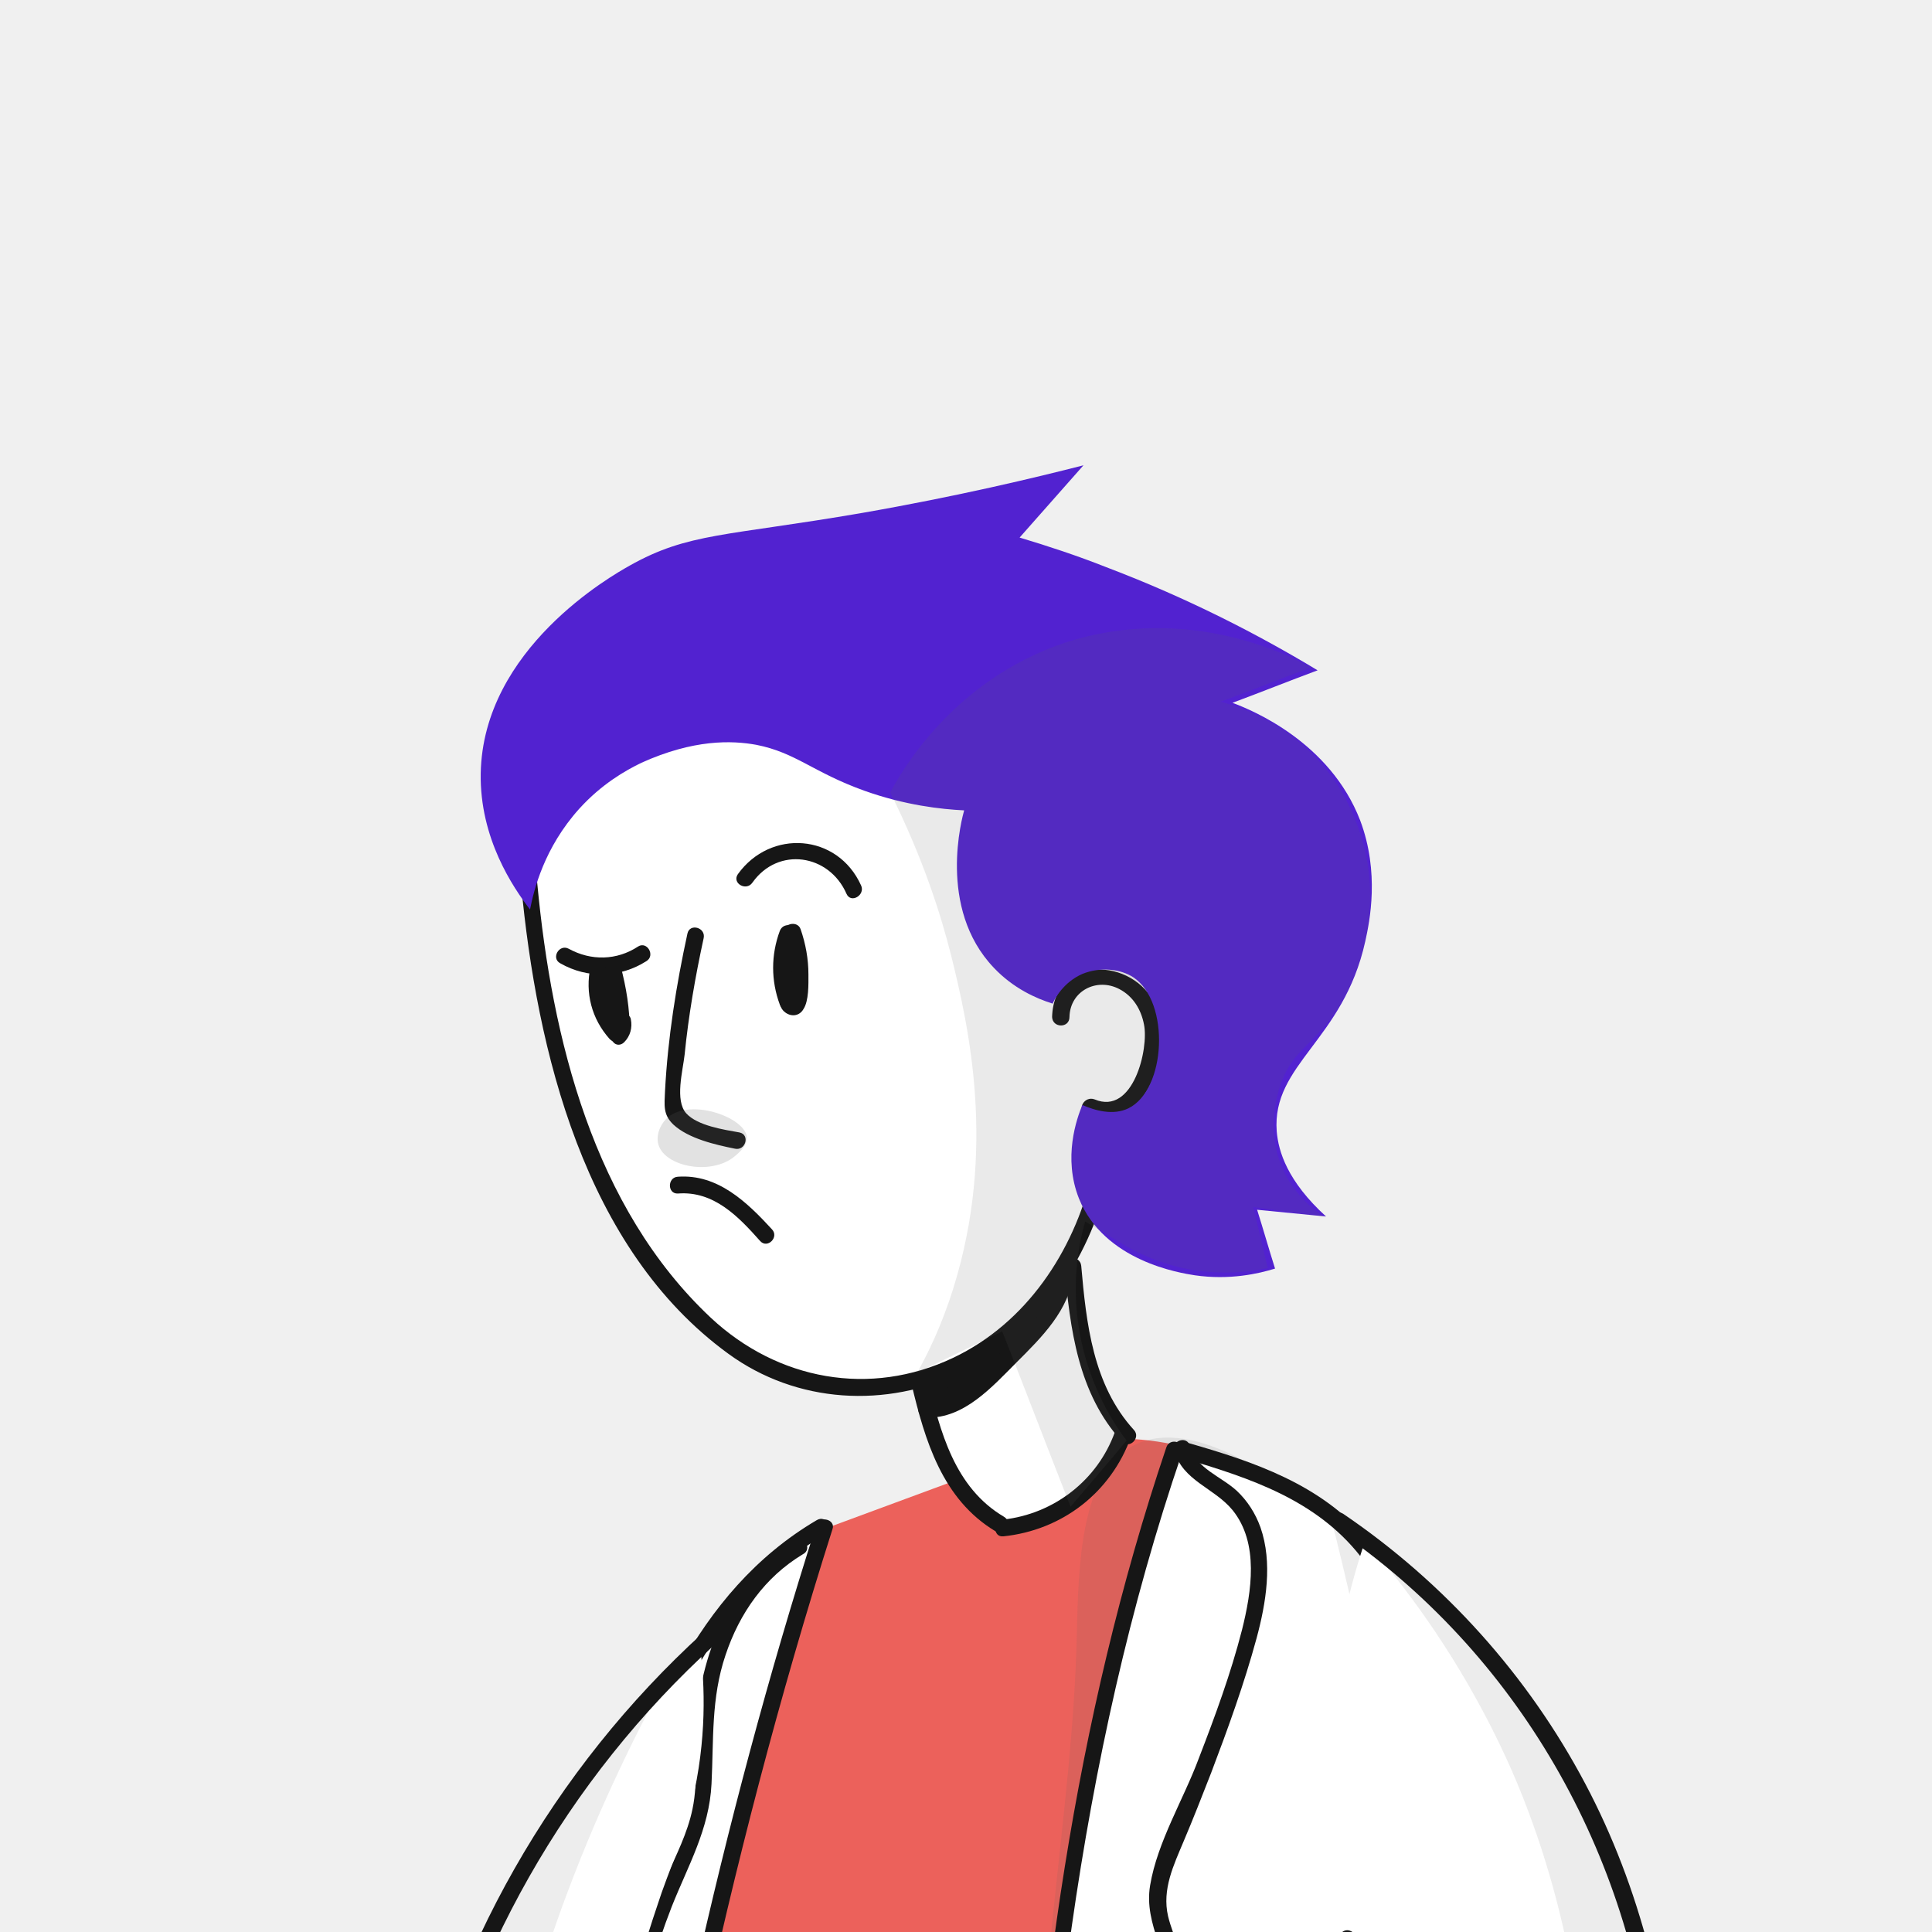
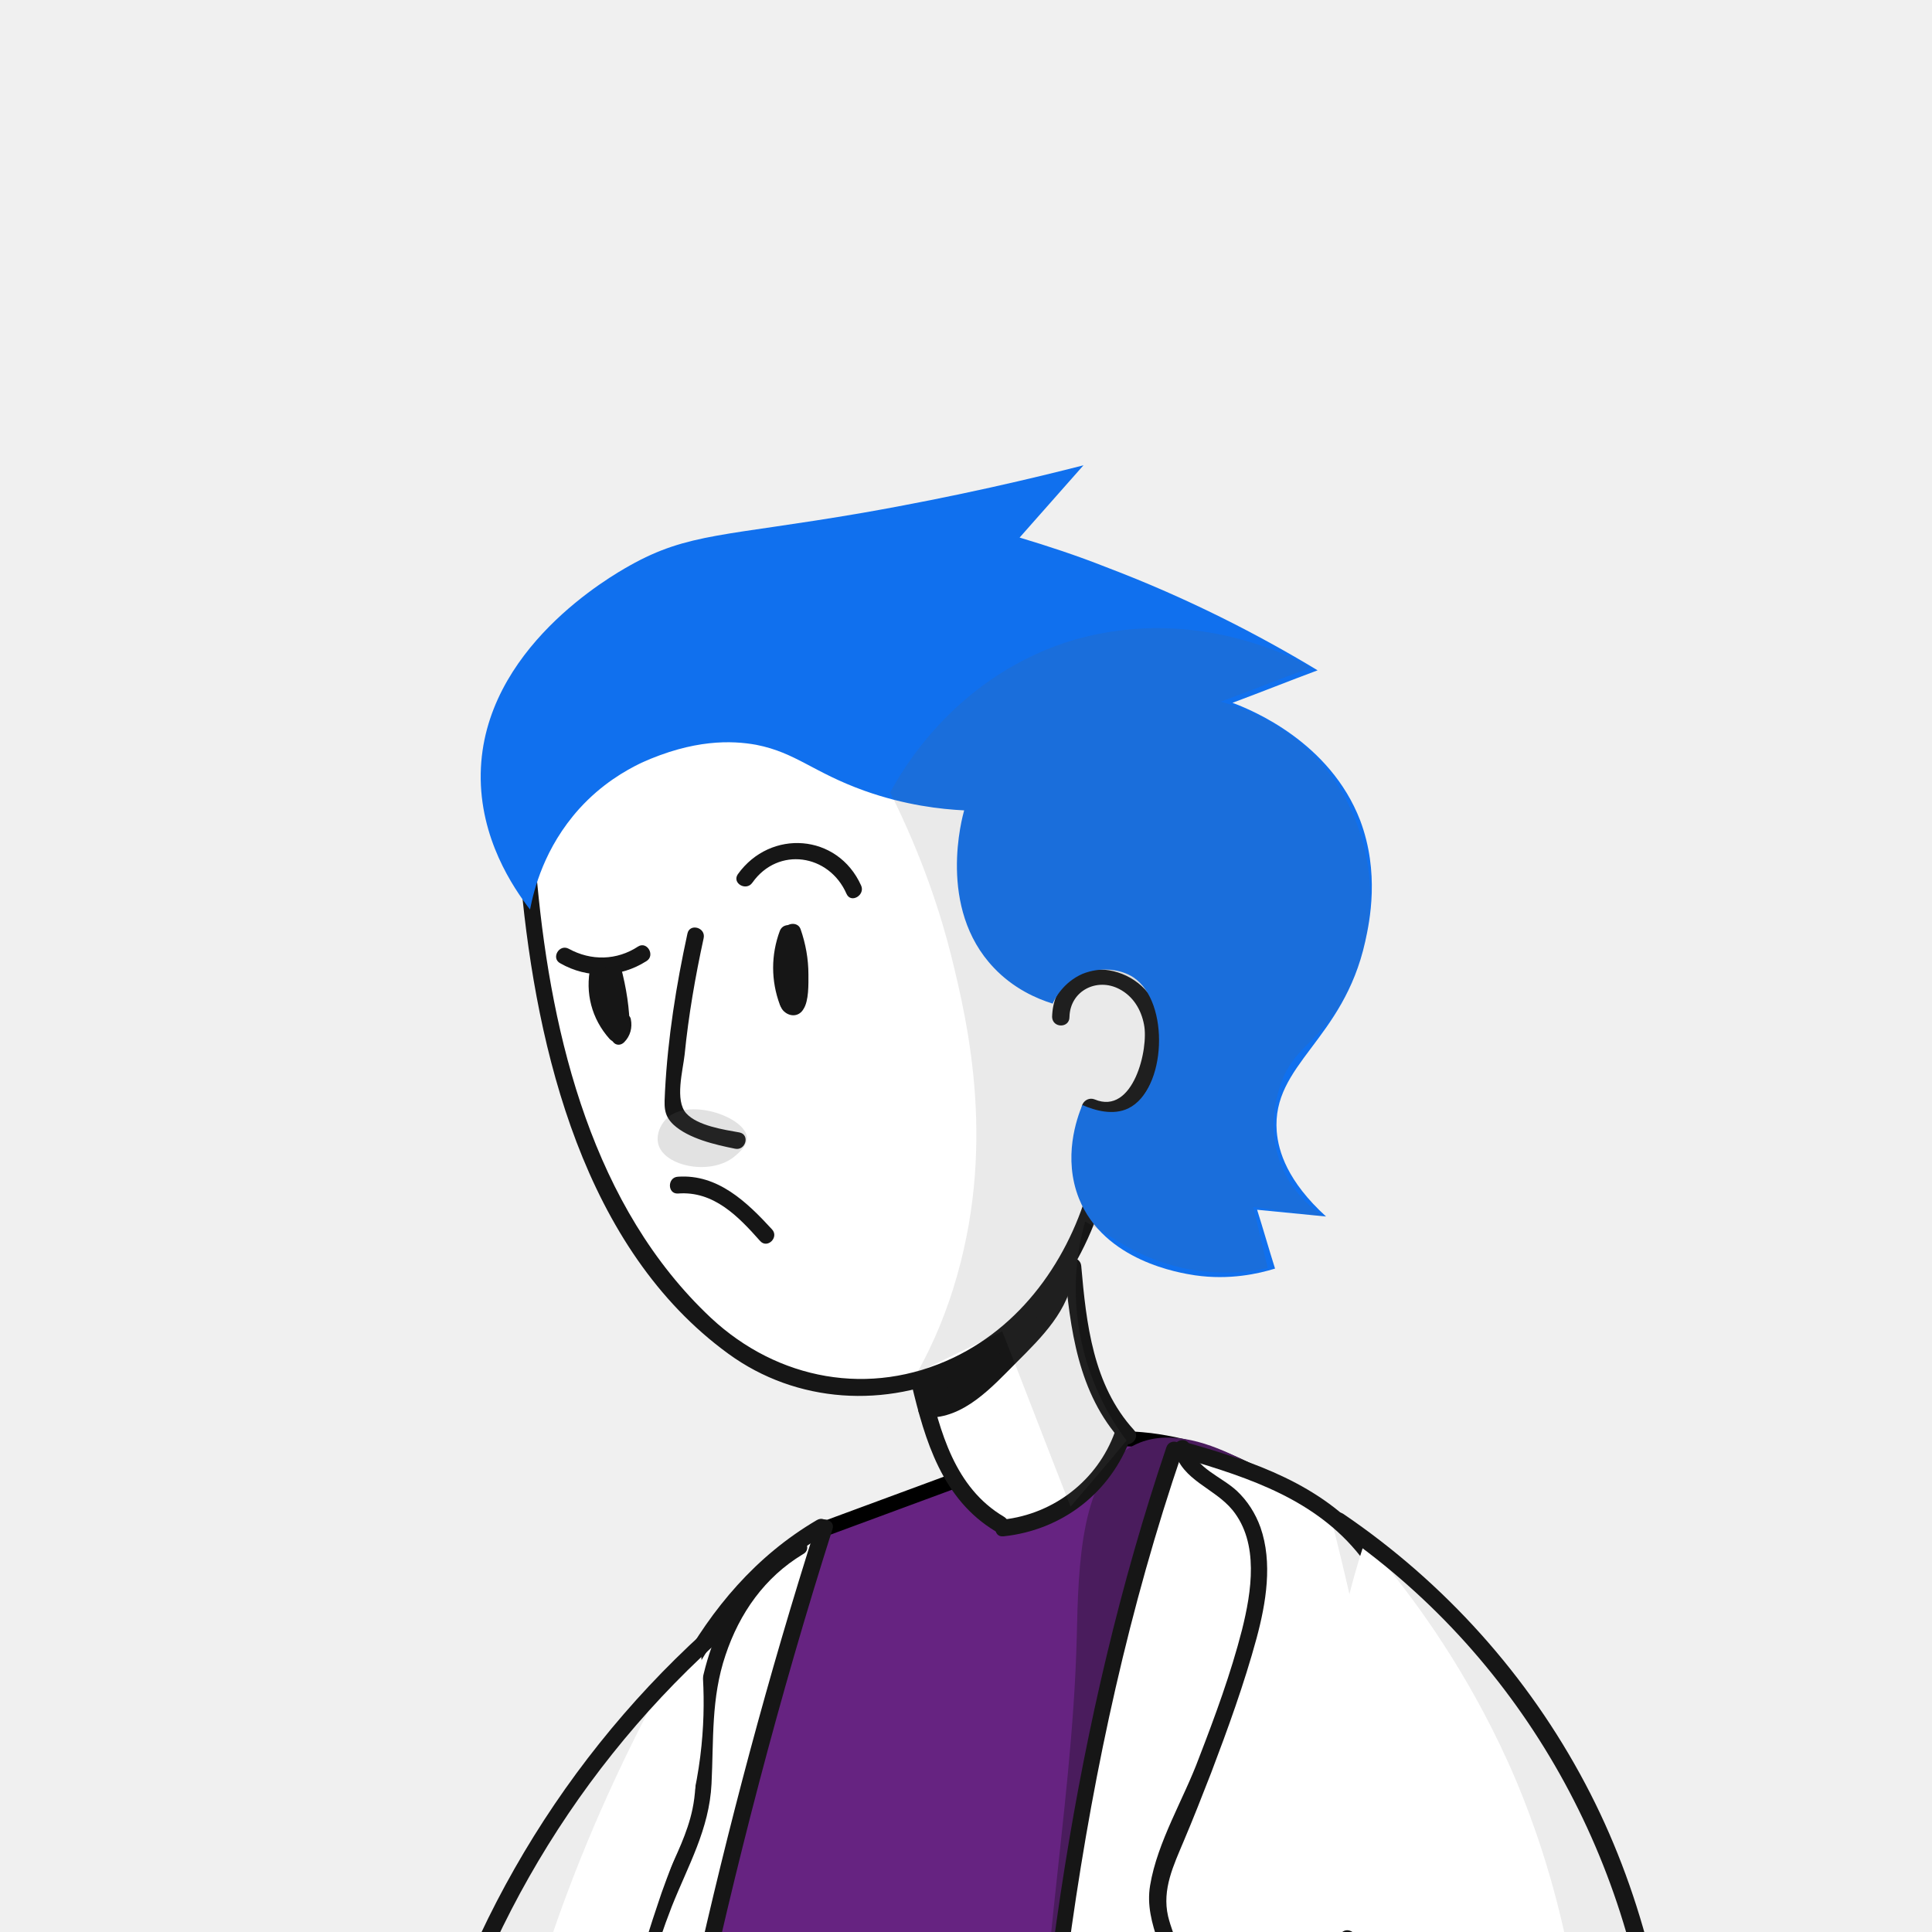
<svg xmlns="http://www.w3.org/2000/svg" width="100%" height="100%" viewBox="0 0 512 512" version="1.1" xml:space="preserve" style="fill-rule:evenodd;clip-rule:evenodd;stroke-linejoin:round;stroke-miterlimit:2;">
  <g transform="matrix(1.48451,0,0,1.48451,-161.348,-140.785)">
    <g id="torso" transform="matrix(1,0,0,1,-769.395,0)">
-       <path id="XMLID_3097_" d="M1050.6,358.4C1041.7,361.7 1032.7,365 1023.8,368.3C1014.3,390.9 1005.3,416 997.4,443.4C977.3,514 971.7,578 971.8,629.1C984,632.9 997.2,636.4 1011.3,639.5C1046.8,647.2 1079.2,649.8 1106.9,649.9C1107.8,589.4 1108.7,528.9 1109.7,468.4C1110.4,433.8 1111.1,399.1 1111.8,364.5C1108.1,361.4 1098.3,353.9 1083.4,352C1067,350.1 1054.7,356.2 1050.6,358.4Z" style="fill:rgb(236,97,91);fill-rule:nonzero;" />
-       <path id="XMLID_3098_" d="M1080.6,352.8C1070.9,357.6 1070.6,374.4 1070.3,387.1C1069.5,419.6 1062.1,452 1064.1,484.4C1066.1,517.1 1057.8,566.6 1010,639.3C1026.2,642.4 1044.1,645.1 1063.5,646.8C1078.8,648.2 1093.2,648.8 1106.7,648.9C1107.2,631.1 1107.6,613.3 1108.1,595.4C1110,518.2 1111.3,441 1112.2,363.7C1108,360.4 1091.5,347.3 1080.6,352.8Z" style="fill:rgb(96,96,96);fill-opacity:0.12;fill-rule:nonzero;" />
+       <path id="XMLID_3097_" d="M1050.6,358.4C1041.7,361.7 1032.7,365 1023.8,368.3C1014.3,390.9 1005.3,416 997.4,443.4C977.3,514 971.7,578 971.8,629.1C984,632.9 997.2,636.4 1011.3,639.5C1046.8,647.2 1079.2,649.8 1106.9,649.9C1107.8,589.4 1108.7,528.9 1109.7,468.4C1110.4,433.8 1111.1,399.1 1111.8,364.5C1108.1,361.4 1098.3,353.9 1083.4,352C1067,350.1 1054.7,356.2 1050.6,358.4Z" style="fill:rgb(102,35,129);fill-rule:nonzero;stroke:black;stroke-width:2.69px;" />
+       <path id="XMLID_3098_" d="M1080.6,352.8C1070.9,357.6 1070.6,374.4 1070.3,387.1C1069.5,419.6 1062.1,452 1064.1,484.4C1066.1,517.1 1057.8,566.6 1010,639.3C1026.2,642.4 1044.1,645.1 1063.5,646.8C1078.8,648.2 1093.2,648.8 1106.7,648.9C1107.2,631.1 1107.6,613.3 1108.1,595.4C1110,518.2 1111.3,441 1112.2,363.7C1108,360.4 1091.5,347.3 1080.6,352.8Z" style="fill:rgb(74,28,93);fill-rule:nonzero;" />
    </g>
    <g id="coat_left" transform="matrix(1,0,0,1,-769.395,0)">
      <path id="XMLID_3077_" d="M1088,353.1C1086.9,356.5 1085.4,361.4 1083.7,367.4C1079.6,381.9 1074.5,402.4 1069.4,435.5C1066.8,452.2 1062.4,481.5 1060.3,521.2C1059.8,530.8 1058.9,551.2 1061.3,630.3C1062.8,681.6 1063.6,707.3 1065.1,728.9C1066.18,744.121 1067.43,758.612 1068.8,772.507C1071.42,799.267 1171.19,814.949 1188.19,800.674C1190.26,798.937 1191.11,796.757 1190.4,794.1C1188.67,787.718 1185.43,775.441 1181.33,756.64C1175.22,728.599 1167.18,686.046 1159.4,626.9C1154.9,592.5 1155.8,593 1144.6,491.6C1140.2,451.8 1136.5,419.3 1134.1,398.2C1133.6,393.2 1131.9,382.6 1124.1,372.5C1111.2,355.7 1091.7,353.4 1088,353.1Z" style="fill:white;fill-rule:nonzero;" />
      <path id="XMLID_3090_" d="M1115.6,365.5C1118.1,375.2 1121.5,389.7 1124.7,407.4C1133.6,456.7 1132.7,486.2 1134.7,525.1C1138.3,595.6 1145.9,590.5 1152.8,682.3C1156,724.3 1157.6,747 1156.1,778.5C1153.8,828.4 1145.1,869.3 1137.5,897.6C1146.6,894.8 1157.7,890.5 1169.4,883.8C1186.5,874 1198.9,862.7 1207,853.8C1204.7,846.5 1201.3,835.6 1197.5,822.4C1185.6,780.7 1174.2,731.1 1161.3,635.7C1153.6,579 1155.3,578.9 1144.2,488.5C1138.9,445.3 1134.1,409.9 1130.9,386.1C1129.1,382.3 1126.5,377.9 1122.8,373.2C1120.4,370 1117.9,367.5 1115.6,365.5Z" style="fill:rgb(96,96,96);fill-opacity:0.12;fill-rule:nonzero;" />
      <g id="XMLID_1362_">
        <g id="XMLID_1435_">
          <path id="XMLID_1439_" d="M1086.3,353.2C1069.8,402.1 1063,453.5 1060.6,504.9C1058.1,558.9 1059.5,613.2 1061,667.2C1061.9,698.8 1063.1,730.3 1064.5,761.9C1064.6,763.8 1067.6,763.8 1067.5,761.9C1064.9,706.1 1063.2,650.3 1062.5,594.5C1061.9,542.5 1062.2,490.3 1069.4,438.8C1073.5,410.1 1079.7,381.7 1089.1,354.2C1089.8,352.2 1086.9,351.4 1086.3,353.2Z" style="fill:rgb(22,22,22);fill-rule:nonzero;" />
        </g>
      </g>
      <g id="XMLID_1372_">
        <g id="XMLID_1443_">
          <path id="XMLID_1448_" d="M1089.4,355.2C1101.3,358.7 1113,362.6 1120.9,372.6C1127.6,380.9 1130.9,391.4 1133,401.8C1135.5,413.9 1136.5,426.4 1137.7,438.7C1139.1,452.7 1140.5,466.8 1141.8,480.9C1147,536.1 1153.3,591.3 1161.4,646.2C1166,677.6 1171.1,708.9 1176.7,740.2C1177,742.1 1179.9,741.3 1179.6,739.4C1169.2,681.5 1160.6,623.4 1153.6,565C1150.2,536 1147.2,507 1144.5,478C1143.1,463.3 1141.7,448.6 1140.2,433.9C1139,422.5 1138,410.9 1135.6,399.6C1133.3,388.8 1129.4,378 1122.1,369.5C1113.8,359.8 1102,355.8 1090.1,352.4C1088.3,351.8 1087.5,354.7 1089.4,355.2Z" style="fill:rgb(22,22,22);fill-rule:nonzero;" />
        </g>
      </g>
      <g id="XMLID_1432_">
        <g id="XMLID_1501_">
          <path id="XMLID_1506_" d="M1087.7,353.8C1089.2,359.2 1094.8,360.4 1098.1,364.4C1102.9,370.3 1101.5,379 1099.8,385.8C1097.8,393.6 1095,401.2 1092.1,408.7C1089.4,416 1084.7,423.6 1083.4,431.4C1082.2,438.5 1087.1,444.4 1087.2,451.4C1087.2,460.3 1083.3,469.7 1081.2,478.3C1077,495.3 1073.2,512.3 1069.9,529.5C1066.1,549.2 1062.8,569 1060.1,588.9C1059.8,590.8 1062.7,591.6 1063,589.7C1067.9,553.8 1074.6,518.1 1083.2,482.9C1085.3,474.3 1088,465.8 1089.6,457.1C1090.2,454 1090.5,450.7 1090,447.6C1089.4,443.9 1087.5,440.6 1086.6,436.9C1085.5,432.1 1087.6,427.8 1089.4,423.5C1091.1,419.5 1092.7,415.4 1094.3,411.3C1097.3,403.4 1100.2,395.4 1102.4,387.3C1104.1,381 1105.3,373.8 1103.1,367.5C1102.2,365 1100.8,362.8 1098.9,361C1096.1,358.4 1091.6,357 1090.5,353C1090.1,351.1 1087.2,351.9 1087.7,353.8Z" style="fill:rgb(22,22,22);fill-rule:nonzero;" />
        </g>
      </g>
    </g>
    <g id="coat_right" transform="matrix(1,0,0,1,-769.395,0)">
      <path id="XMLID_3063_" d="M1018.5,372.1C1015.4,374.6 1009.7,379.2 1005.6,384C1002.3,387.9 999.7,392.2 996.1,401.1C990.7,414.5 988.3,425 986.1,434C981.4,453.1 981.1,451 976.6,469.2C970.9,491.9 967.5,510.8 962.8,538.3C955.2,583 951.4,605.3 949,624C947,639.3 939.1,703.3 939,789.8C939,816.7 939.7,839.3 940.4,855.5C942.8,856.7 945.5,857.9 948.5,858.8C957.9,861.8 966.4,861.8 972.3,861.2C972.2,843.8 972.3,817.9 973.3,786.4C974.2,758.8 975.3,739.4 976.2,724C977.8,694.4 979.8,652 981,597.8C981.7,589.9 982.8,578.6 984.3,564.9C988.1,531 990.7,507.1 996.7,478.2C998.3,470.7 1002.2,455.2 1010,424.4C1016.1,400.4 1021.2,380.7 1024.8,367.2C1023.1,368.5 1021,370.1 1018.5,372.1Z" style="fill:white;fill-rule:nonzero;" />
      <g id="XMLID_1441_">
        <g id="XMLID_1509_">
          <path id="XMLID_1514_" d="M1023.8,367.1C989.6,474.2 977,586.4 969.6,698.1C967.5,730.2 965.8,762.3 964.2,794.4C964.1,796.3 967.1,796.3 967.2,794.4C973,682.1 979.1,569.1 1002.7,458.8C1009.3,428.1 1017.2,397.7 1026.7,367.8C1027.3,366.1 1024.4,365.3 1023.8,367.1Z" style="fill:rgb(22,22,22);fill-rule:nonzero;" />
        </g>
      </g>
      <g id="XMLID_1449_">
        <g id="XMLID_1517_">
          <path id="XMLID_1522_" d="M1023.9,366.2C1002.1,379 992.7,403.6 986.2,426.8C977.4,458.3 970.4,490.4 964.1,522.6C951.4,588.1 943.2,654.5 939.6,721.1C937.6,759 937.1,797 938,834.9C938,836.8 941,836.8 941,834.9C939.4,769.6 942.1,704.2 949.3,639.3C956.5,574.2 968.2,509.6 984.2,446.1C991.2,418.2 998.5,384.5 1025.3,368.8C1027.1,367.8 1025.6,365.2 1023.9,366.2Z" style="fill:rgb(22,22,22);fill-rule:nonzero;" />
        </g>
      </g>
-       <g id="XMLID_1457_">
-             </g>
      <g id="XMLID_1465_">
        <g id="XMLID_1534_">
          <path id="XMLID_1538_" d="M1020,369.8C1008.8,376.6 1003.4,389.2 1002.4,401.9C1002,407.2 1002.8,412.6 1001.7,417.8C1000.8,422.1 998.8,426 997,430C993.5,437.9 990.9,446.2 989,454.7C985.3,471.6 984.3,489 983.6,506.3C982.7,526.5 981.8,546.6 980.9,566.8C980.8,568.7 983.8,568.7 983.9,566.8C984.7,548.2 985.5,529.6 986.4,510.9C987.2,493.5 987.9,476 991.2,458.9C992.8,450.8 995,442.9 998,435.2C1000.9,427.9 1004.7,421.4 1005.1,413.3C1005.5,405.4 1005,398 1007.6,390.3C1010.1,382.8 1014.6,376.4 1021.4,372.3C1023.2,371.4 1021.6,368.8 1020,369.8Z" style="fill:rgb(22,22,22);fill-rule:nonzero;" />
        </g>
      </g>
    </g>
    <g id="hand_left" transform="matrix(1,0,0,1,-769.395,0)">
      <path id="XMLID_3042_" d="M1122,369.2C1119.2,377.5 1116.2,388.8 1115.3,402.6C1114.3,417.9 1116.1,430.8 1118.1,439.9C1121.2,442.2 1125.8,446.3 1129.1,452.7C1132.6,459.6 1133.5,466.9 1132.3,478.6C1130.6,495.5 1128.6,514.5 1114.6,533.2C1103.9,547.5 1090.8,555.3 1082.7,560.2C1076.7,563.8 1071.3,566.3 1067.4,568C1072.7,575.4 1073,577.6 1072.4,578.3C1071.3,579.5 1067.4,575.9 1060.7,574C1051.1,571.4 1049,576 1040.5,574C1031.2,571.8 1031,565.7 1021,564.1C1018.3,563.7 1010.9,562.5 1008.2,566.6C1006.2,569.7 1007.3,574.9 1011,579.4C1009.8,579.5 1007.9,579.6 1005.7,579.4C1002.8,579.1 1001.8,578.6 1000.4,579C999.2,579.4 997.7,580.5 996.5,584C992.3,582 988.3,583.3 987.6,585.1C986.9,586.8 988.7,590.1 992.6,591.8C991.8,592.7 990.9,594 991.2,595.3C991.6,597.2 994.4,598 998.3,598.8C1005.8,600.4 1009.8,600 1014.3,600.6C1021.2,601.5 1021.9,603.5 1029.2,605.6C1038.8,608.3 1046.9,607.2 1051.6,606.7C1065.9,604.9 1076.3,598.6 1081.8,594.6C1083.7,600.2 1085.6,605.7 1087.5,611.3C1094.7,610.3 1105.7,607.9 1117.7,601.4C1130.5,594.4 1138.2,586.1 1143.6,580.1C1156.5,565.9 1163.5,551 1167.4,540C1170.5,531.3 1171.6,524.7 1173.1,516.2C1175.4,502.7 1178.2,486.8 1176.3,467.2C1175.6,460.5 1172.7,435.9 1156.8,409C1145.1,389.9 1131.7,377 1122,369.2Z" style="fill:white;fill-rule:nonzero;" />
      <path id="XMLID_3049_" d="M1124.8,373.4C1131.4,381.4 1140,393.4 1147.2,409.2C1151.1,417.8 1161.7,443.3 1161.4,478C1161.2,502.7 1160.9,533.2 1139,558.9C1119.9,581.3 1094.1,588.4 1081.2,590.8C1072.6,591.8 1062.7,592.4 1051.8,591.9C1030.5,590.9 1012.7,586.3 999.6,581.6C992.4,582 990.4,583.5 990,584.8C989.5,586.3 991.1,587.5 991.1,590.8C991.1,593.5 990,594.1 990.4,595.4C991,597.5 994.6,598.5 1001.4,599.3C1011.9,600.6 1014.5,599.8 1020.2,601.1C1026.3,602.5 1026.1,604.1 1031.6,605.7C1041.3,608.6 1050,606.2 1063.2,602.5C1067.9,601.2 1074.4,599.1 1082,595.8C1083.8,600.6 1085.5,605.5 1087.3,610.3C1096,608.8 1109.5,605.4 1123.5,596.5C1137.7,587.5 1145.7,577.1 1150.1,571.3C1160.9,557.1 1165.6,544 1168.2,536.5C1176.8,511.8 1176.3,491.1 1176,480.1C1175.6,466.4 1174.9,446 1164.3,422.6C1152.9,397.9 1136,382.1 1124.8,373.4Z" style="fill:rgb(96,96,96);fill-opacity:0.12;fill-rule:nonzero;" />
      <g id="XMLID_1473_">
        <g id="XMLID_1542_">
          <path id="XMLID_1547_" d="M1116.4,367.7C1149,389.9 1169.4,425.7 1173.2,464.8C1177.1,505.3 1169.4,550 1140.6,580.5C1126.2,595.7 1107.6,606.6 1086.8,609.8C1084.9,610.1 1085.7,613 1087.6,612.7C1127.2,606.6 1156.8,574.4 1169,537.6C1182.1,498.2 1180.7,450.3 1161.1,413.3C1150.9,394 1136,377.4 1117.9,365.1C1116.3,364 1114.8,366.6 1116.4,367.7Z" style="fill:rgb(22,22,22);fill-rule:nonzero;" />
        </g>
      </g>
      <g id="XMLID_1481_">
        <g id="XMLID_1550_">
          <path id="XMLID_1555_" d="M1117.8,442.2C1127.5,447.7 1129.6,459 1131.2,469.2C1131.5,471.1 1134.4,470.3 1134.1,468.4C1132.3,457.4 1129.8,445.6 1119.3,439.6C1117.6,438.7 1116.1,441.3 1117.8,442.2Z" style="fill:rgb(22,22,22);fill-rule:nonzero;" />
        </g>
      </g>
-       <g id="XMLID_1491_">
-             </g>
-       <g id="XMLID_1499_">
-             </g>
-       <g id="XMLID_1507_">
-             </g>
-       <g id="XMLID_1515_">
-             </g>
-       <g id="XMLID_1523_">
-             </g>
-       <g id="XMLID_1531_">
-             </g>
-       <g id="XMLID_1540_">
-             </g>
-       <g id="XMLID_1548_">
-             </g>
-       <g id="XMLID_1556_">
-             </g>
    </g>
    <g id="hand_right" transform="matrix(1,0,0,1,-769.395,0)">
      <path id="XMLID_3000_" d="M1003.1,389.1C997.9,393.5 990.8,400.2 983.9,409.7C980.8,414 978.8,417.2 976.3,421.3C972.3,428 965.3,439.5 959.3,455.8C957,461.9 954.4,470.1 952.1,480C948.1,483 944,486 940,489C937.8,489.9 931.2,492.8 926.6,500.2C921.9,507.8 922.3,515.3 922.6,517.7C918.1,518.5 913.4,519.3 908.7,519.9C886.1,523.1 864.8,524.2 845.1,523.9C852.9,533 860.6,542.1 868.4,551.2C866,553.4 863.6,555.7 861.2,557.9C865.5,563.7 869.9,569.5 874.2,575.4C879.9,574.7 885.5,573.9 891.2,573.2C900,583.8 908.8,594.4 917.6,605C932.7,603.2 945.3,600.6 954.7,598.3C983.9,591.3 1005.3,581.9 1015.1,577.3C1023.3,573.5 1029.9,569.9 1034.3,567.5C1031.8,561 1029.3,556 1027.6,552.7C1022.6,543.3 1012.6,525 992.7,512.4C988.9,510 985.6,508.4 983.7,507.5C983.2,493.9 984.3,482.7 985.5,474.8C988.6,454 995.4,435.2 996.2,432.7C998.7,425.7 1000.2,422.9 1001.6,416.6C1004.3,405.3 1003.9,395.6 1003.1,389.1Z" style="fill:white;fill-rule:nonzero;" />
      <path id="XMLID_3035_" d="M994.4,399.2C988.3,410.9 981.9,424.8 976.4,441C971.2,456.1 967.7,470.1 965.3,482.5C961.8,481.6 958,482.7 955.5,485.3C953,488 952.1,491.9 953.3,495.4C950.2,495.9 944.7,497.2 939.7,501.4C928,511.2 930,527.5 930.2,528.9C925.8,529.4 921.1,530.1 916.3,531.1C896.5,535.3 880.5,543 868.5,550.4C861,541.5 853.5,532.7 846,523.8C870.5,522.1 894.9,520.4 919.4,518.7C920,515.3 921.4,510.5 924.5,505.4C929.9,496.5 937.3,492.1 941,490.2C941.7,488.8 942.5,487.5 943.2,486.1C945.9,484 948.7,481.9 951.4,479.8C953,471.9 954.8,465.6 956.1,461.4C960,449.2 967,427.7 984.9,408.2C988.9,404.1 992.3,401 994.4,399.2Z" style="fill:rgb(96,96,96);fill-opacity:0.11;fill-rule:nonzero;" />
      <g id="XMLID_1564_">
        <g id="XMLID_1632_">
          <path id="XMLID_1636_" d="M1003.6,386.3C976.8,410.7 958.2,443.3 951,478.9C950.6,480.8 953.5,481.6 953.9,479.7C961,444.6 979.2,412.5 1005.7,388.4C1007.1,387.1 1005,385 1003.6,386.3Z" style="fill:rgb(22,22,22);fill-rule:nonzero;" />
        </g>
      </g>
-       <g id="XMLID_1572_">
-             </g>
-       <g id="XMLID_1580_">
-             </g>
-       <g id="XMLID_1589_">
-             </g>
-       <g id="XMLID_1597_">
-             </g>
-       <g id="XMLID_1605_">
-             </g>
-       <g id="XMLID_1613_">
-             </g>
-       <g id="XMLID_1621_">
-             </g>
-       <g id="XMLID_1629_">
-             </g>
-       <g id="XMLID_1638_">
-             </g>
-       <g id="XMLID_1646_">
-             </g>
-       <g id="XMLID_1654_">
-             </g>
-       <g id="XMLID_1666_">
-             </g>
-       <g id="XMLID_1674_">
-             </g>
-       <g id="XMLID_1682_">
-             </g>
-       <g id="XMLID_3007_">
-             </g>
-       <g id="XMLID_3014_">
-             </g>
-       <g id="XMLID_3021_">
-             </g>
-       <g id="XMLID_3028_">
-             </g>
    </g>
    <g id="head" transform="matrix(1,0,0,1,-769.395,0)">
      <path id="XMLID_2972_" d="M971.7,244.9C971.2,247.6 971.7,251.2 972.8,258.1C975.9,279.1 978.1,293.4 986.8,308.9C992.7,319.3 1001.5,335 1019.3,340.4C1028.6,343.2 1036.9,342.2 1042,341.2C1042.5,344 1043.4,347.4 1044.9,351C1048.4,359.2 1053.6,364.6 1057.1,367.7C1059.5,367.5 1066.4,366.4 1072.4,360.8C1076.6,356.9 1078.5,352.6 1079.3,350.2C1077.2,347.7 1074.6,344 1072.7,339.1C1069.3,330.7 1069.6,323.1 1070.1,319C1071.2,310.5 1072.2,302.1 1073.3,293.6C1074.8,293.6 1077.8,293.3 1080.4,291.2C1085.1,287.5 1086.1,280.1 1083,275.1C1081.3,272.3 1077.2,268.3 1072.7,269.5C1068.9,270.6 1067.4,274.7 1067.1,275.3C1066.8,267.1 1065.3,254.3 1059.4,239.9C1054.2,227.2 1050.5,218.1 1042,212.9C1019.7,199.4 976.1,220.4 971.7,244.9Z" style="fill:white;fill-rule:nonzero;" />
      <g id="XMLID_742_">
        <g id="XMLID_1274_">
          <path id="XMLID_1278_" d="M971.1,252.6C973.9,282.5 982.4,317.8 1008.1,336.5C1020.3,345.4 1036.3,346.3 1049.8,339.8C1063.4,333.3 1072.4,319.9 1075.9,305.4C1076.3,303.5 1073.5,302.7 1073,304.6C1069.7,318.3 1061.3,331 1048.3,337.2C1033.4,344.3 1016.9,341.2 1005,330.1C984,310.4 976.6,280.2 974,252.6C974,250.7 971,250.7 971.1,252.6Z" style="fill:rgb(22,22,22);fill-rule:nonzero;" />
        </g>
      </g>
      <g id="XMLID_748_">
        <g id="XMLID_1282_">
          <path id="XMLID_1286_" d="M1040.8,341.9C1043.2,352 1046.3,362.5 1055.8,368.2C1057.5,369.2 1059,366.6 1057.3,365.6C1048.5,360.4 1045.9,350.4 1043.7,341.1C1043.3,339.2 1040.4,340 1040.8,341.9Z" style="fill:rgb(22,22,22);fill-rule:nonzero;" />
        </g>
      </g>
      <g id="XMLID_754_">
        <g id="XMLID_1290_">
          <path id="XMLID_1295_" d="M1068.1,320.8C1069.1,332 1070.5,343.6 1078.4,352.2C1079.7,353.6 1081.8,351.5 1080.5,350.1C1073.2,342.1 1072,331.1 1071.1,320.8C1070.9,318.9 1067.9,318.9 1068.1,320.8Z" style="fill:rgb(22,22,22);fill-rule:nonzero;" />
        </g>
      </g>
      <g id="XMLID_760_">
        <g id="XMLID_1298_">
          <path id="XMLID_1303_" d="M1057.2,369.1C1067.7,368 1076.4,361.3 1080,351.3C1080.7,349.5 1077.8,348.7 1077.1,350.5C1074,359.1 1066.2,365.1 1057.2,366.1C1055.3,366.3 1055.3,369.3 1057.2,369.1Z" style="fill:rgb(22,22,22);fill-rule:nonzero;" />
        </g>
      </g>
      <g id="XMLID_766_">
        <g id="XMLID_1306_">
          <path id="XMLID_1311_" d="M1069,276.4C1069.1,271.7 1073.9,269.3 1077.9,271.4C1080.4,272.7 1081.8,275.1 1082.3,277.7C1083.2,282 1080.4,294 1073.5,291.1C1071.7,290.4 1070.2,292.9 1072,293.7C1082.4,298.2 1087.9,281.8 1084.4,274.3C1080.4,265.6 1066.2,265.3 1065.9,276.4C1066,278.4 1069,278.4 1069,276.4Z" style="fill:rgb(22,22,22);fill-rule:nonzero;" />
        </g>
      </g>
      <g id="XMLID_767_">
        <g id="XMLID_1314_">
          <path id="XMLID_1319_" d="M1000.8,261.5C998.8,270.7 997.3,280.1 996.8,289.6C996.7,292.1 996.4,293.8 998.3,295.6C1001,298.1 1005.8,299.2 1009.3,299.9C1011.2,300.3 1012,297.4 1010.1,297C1007.3,296.5 1002.6,295.8 1000.6,293.6C998.5,291.3 1000,285.9 1000.3,283.1C1001,276.1 1002.2,269.2 1003.7,262.3C1004.1,260.4 1001.2,259.6 1000.8,261.5Z" style="fill:rgb(22,22,22);fill-rule:nonzero;" />
        </g>
      </g>
      <g id="XMLID_769_">
        <g id="XMLID_1323_">
          <path id="XMLID_1327_" d="M978.1,266.8C983,269.6 988.8,269.4 993.5,266.4C995.1,265.4 993.6,262.8 992,263.8C988.2,266.3 983.6,266.4 979.6,264.2C977.9,263.3 976.4,265.9 978.1,266.8Z" style="fill:rgb(22,22,22);fill-rule:nonzero;" />
        </g>
      </g>
      <g id="XMLID_771_">
        <g id="XMLID_1331_">
          <path id="XMLID_1335_" d="M1012.4,252.4C1017,245.9 1026.1,247.3 1029.2,254.4C1030,256.2 1032.6,254.6 1031.8,252.9C1027.6,243.6 1015.6,242.8 1009.8,250.9C1008.7,252.5 1011.3,254 1012.4,252.4Z" style="fill:rgb(22,22,22);fill-rule:nonzero;" />
        </g>
      </g>
      <g id="XMLID_1271_">
        <g id="XMLID_1339_">
          <path id="XMLID_1344_" d="M983.5,267.4C982.5,272.1 983.7,276.7 986.9,280.3C988.2,281.7 990.3,279.6 989,278.2C986.6,275.4 985.6,271.8 986.4,268.2C986.8,266.3 983.9,265.5 983.5,267.4Z" style="fill:rgb(22,22,22);fill-rule:nonzero;" />
        </g>
      </g>
      <g id="XMLID_1279_">
        <g id="XMLID_1347_">
          <path id="XMLID_1352_" d="M986,268.2C987,271.7 987.5,275.2 987.5,278.8C987.5,280.7 990.5,280.7 990.5,278.8C990.5,274.9 989.9,271.2 988.9,267.4C988.3,265.6 985.4,266.4 986,268.2Z" style="fill:rgb(22,22,22);fill-rule:nonzero;" />
        </g>
      </g>
      <g id="XMLID_1288_">
        <g id="XMLID_1355_">
          <path id="XMLID_1361_" d="M985.1,268.5C984.4,271.8 984.9,275 986.6,277.9C987.6,279.5 990.2,278 989.2,276.4C987.9,274.2 987.4,271.8 988,269.3C988.4,267.4 985.5,266.6 985.1,268.5Z" style="fill:rgb(22,22,22);fill-rule:nonzero;" />
        </g>
      </g>
      <g id="XMLID_1296_">
        <g id="XMLID_1364_">
          <path id="XMLID_1371_" d="M989.5,280.9C990.6,279.8 991,278.3 990.7,276.8C990.6,276 989.6,275.6 988.9,275.8C988.1,276 987.7,276.8 987.9,277.6C987.9,277.4 987.9,277.9 987.9,278C987.9,277.8 987.8,278.2 987.8,278.2C987.7,278.5 987.9,278.1 987.7,278.4C987.6,278.5 987.6,278.6 987.7,278.5C987.6,278.6 987.6,278.7 987.5,278.7C986.9,279.3 986.9,280.3 987.5,280.8C988,281.5 988.9,281.5 989.5,280.9Z" style="fill:rgb(22,22,22);fill-rule:nonzero;" />
        </g>
      </g>
      <g id="XMLID_1304_">
        <g id="XMLID_1375_">
          <path id="XMLID_1379_" d="M1017.3,261C1015.7,265.3 1015.7,269.9 1017.3,274.2C1018,276 1020.9,275.2 1020.2,273.4C1018.7,269.6 1018.7,265.7 1020.2,261.8C1020.9,260 1018,259.2 1017.3,261Z" style="fill:rgb(22,22,22);fill-rule:nonzero;" />
        </g>
      </g>
      <g id="XMLID_1312_">
        <g id="XMLID_1383_">
          <path id="XMLID_1387_" d="M1017.6,262.1C1018.4,266.1 1018.7,270 1018.4,274.1C1018.3,276 1021.3,276 1021.4,274.1C1021.7,269.8 1021.4,265.5 1020.5,261.3C1020.1,259.4 1017.2,260.2 1017.6,262.1Z" style="fill:rgb(22,22,22);fill-rule:nonzero;" />
        </g>
      </g>
      <g id="XMLID_1320_">
        <g id="XMLID_1394_">
          <path id="XMLID_1399_" d="M999.1,307.9C1005.5,307.4 1009.9,312 1013.8,316.4C1015.1,317.8 1017.2,315.7 1015.9,314.3C1011.4,309.4 1006.2,304.4 999.1,304.9C997.2,305 997.2,308 999.1,307.9Z" style="fill:rgb(22,22,22);fill-rule:nonzero;" />
        </g>
      </g>
      <g id="XMLID_1328_">
        <g id="XMLID_1402_">
          <path id="XMLID_1407_" d="M1018.1,261.6C1018.9,264 1019.3,266.4 1019.4,268.9C1019.4,269.9 1019.4,270.9 1019.3,271.8C1018.6,273.5 1018.9,273.8 1020.2,272.8C1020.3,272.3 1020.3,271.9 1020.2,271.4C1020,269.5 1017,269.5 1017.2,271.4C1017.3,272.9 1016.9,274.6 1018.3,275.6C1019.4,276.4 1020.8,276.2 1021.5,275C1022.5,273.5 1022.4,270.5 1022.4,268.8C1022.4,266 1021.9,263.3 1021,260.7C1020.4,259 1017.5,259.8 1018.1,261.6Z" style="fill:rgb(22,22,22);fill-rule:nonzero;" />
        </g>
      </g>
      <g id="XMLID_1337_">
        <g id="XMLID_1410_">
          <path id="XMLID_1415_" d="M1043.5,344.2C1053.2,342.8 1059.9,336.7 1065,328.7C1066,327.1 1063.4,325.6 1062.4,327.2C1057.7,334.7 1051.7,340 1042.7,341.3C1040.8,341.6 1041.6,344.5 1043.5,344.2Z" style="fill:rgb(22,22,22);fill-rule:nonzero;" />
        </g>
      </g>
      <g id="XMLID_1345_">
        <g id="XMLID_1418_">
          <path id="XMLID_1423_" d="M1043.7,346.4C1054.9,345.4 1064.5,333.1 1069.2,323.9C1070.1,322.2 1067.5,320.7 1066.6,322.4C1062.5,330.5 1053.6,342.5 1043.7,343.4C1041.8,343.5 1041.8,346.5 1043.7,346.4Z" style="fill:rgb(22,22,22);fill-rule:nonzero;" />
        </g>
      </g>
      <g id="XMLID_1353_">
        <g id="XMLID_1427_">
          <path id="XMLID_1431_" d="M1043.5,347.9C1050.2,348.1 1055.2,342.4 1059.6,338C1064,333.6 1069,328.7 1069.7,322.2C1069.9,320.3 1066.9,320.3 1066.7,322.2C1066.2,327.7 1061.2,332.2 1057.5,335.9C1053.8,339.7 1049.2,345 1043.5,344.9C1041.5,344.9 1041.5,347.9 1043.5,347.9Z" style="fill:rgb(22,22,22);fill-rule:nonzero;" />
        </g>
      </g>
-       <path id="XMLID_2979_" d="M972.7,257.2C969.7,253.3 963.7,244.5 963.9,232.9C964.3,210.6 987.3,197.6 990.5,195.8C1001,189.9 1007.6,190.6 1032,186.4C1049.2,183.4 1062.9,180.1 1071.5,177.9C1067.7,182.2 1063.9,186.5 1060.1,190.8C1065.1,192.3 1070.3,194 1075.6,196.1C1090.1,201.6 1102.7,208.1 1113.3,214.5C1108.2,216.4 1103.2,218.4 1098.1,220.3C1101.6,221.6 1115.5,227.3 1120.9,241.3C1124.4,250.6 1122.6,259.3 1121.8,262.9C1117.9,280.6 1105.1,284.8 1106,296.8C1106.3,300.4 1107.9,305.7 1114.8,312C1110.7,311.6 1106.6,311.2 1102.5,310.8C1103.6,314.3 1104.6,317.8 1105.7,321.3C1102.8,322.2 1097.6,323.4 1091.4,322.5C1088.8,322.1 1075.2,320 1070.7,308.8C1067.8,301.5 1070.3,294.5 1071.3,292.1C1073.6,293.1 1076.8,294 1079.5,292.7C1086.3,289.4 1087,273.7 1080.4,269.3C1078.1,267.8 1074.5,267.4 1071.3,268.7C1067.9,270.2 1066.4,273.1 1066,274C1063.1,273.1 1059,271.3 1055.5,267.6C1045.3,256.9 1049.9,240.6 1050.2,239.5C1046.1,239.3 1039.7,238.6 1032.4,236C1023.2,232.7 1020.2,229.2 1013.1,227.8C1008.7,227 1001.9,226.8 992.6,231C989.7,232.4 985.5,234.8 981.5,239.2C975.2,246.2 973.4,253.7 972.7,257.2Z" style="fill:rgb(82,34,208);fill-rule:nonzero;" />
+       <path id="XMLID_2979_" d="M972.7,257.2C969.7,253.3 963.7,244.5 963.9,232.9C964.3,210.6 987.3,197.6 990.5,195.8C1001,189.9 1007.6,190.6 1032,186.4C1049.2,183.4 1062.9,180.1 1071.5,177.9C1067.7,182.2 1063.9,186.5 1060.1,190.8C1065.1,192.3 1070.3,194 1075.6,196.1C1090.1,201.6 1102.7,208.1 1113.3,214.5C1108.2,216.4 1103.2,218.4 1098.1,220.3C1101.6,221.6 1115.5,227.3 1120.9,241.3C1124.4,250.6 1122.6,259.3 1121.8,262.9C1117.9,280.6 1105.1,284.8 1106,296.8C1106.3,300.4 1107.9,305.7 1114.8,312C1110.7,311.6 1106.6,311.2 1102.5,310.8C1103.6,314.3 1104.6,317.8 1105.7,321.3C1102.8,322.2 1097.6,323.4 1091.4,322.5C1088.8,322.1 1075.2,320 1070.7,308.8C1067.8,301.5 1070.3,294.5 1071.3,292.1C1073.6,293.1 1076.8,294 1079.5,292.7C1086.3,289.4 1087,273.7 1080.4,269.3C1078.1,267.8 1074.5,267.4 1071.3,268.7C1067.9,270.2 1066.4,273.1 1066,274C1063.1,273.1 1059,271.3 1055.5,267.6C1045.3,256.9 1049.9,240.6 1050.2,239.5C1046.1,239.3 1039.7,238.6 1032.4,236C1023.2,232.7 1020.2,229.2 1013.1,227.8C1008.7,227 1001.9,226.8 992.6,231C989.7,232.4 985.5,234.8 981.5,239.2C975.2,246.2 973.4,253.7 972.7,257.2Z" style="fill:rgb(16,112,238);fill-rule:nonzero;" />
      <path id="XMLID_2986_" d="M1037,236.3C1042.9,248.1 1046.1,258.3 1047.9,265.5C1051,278 1056,300 1048.3,324.7C1046.2,331.5 1043.6,336.7 1041.8,339.9C1046.9,337.4 1052,335 1057,332.5C1061.1,342.9 1065.1,353.4 1069.2,363.8C1072.5,359.9 1075.9,356 1079.2,352C1076.6,348.6 1071.9,341.2 1070.5,330.7C1069.5,323 1070.7,316.7 1071.8,312.9C1074,314.2 1076.2,315.5 1078.3,316.8C1080.7,318.3 1084.4,320.1 1089.2,321.2C1095.8,322.6 1101.3,321.9 1104.4,321.2C1103.5,317.6 1102.7,313.9 1101.8,310.3C1106,310.9 1110.2,311.5 1114.4,312C1112.7,310.9 1109.5,308.4 1107.4,304.2C1104,297.3 1106,290.7 1106.5,289C1108.5,282.5 1112.3,281.6 1116.5,275.5C1117.9,273.4 1123.4,264.4 1122.6,252.4C1121.9,241.9 1116.8,234.8 1115.6,233.2C1108.6,223.8 1099,220.9 1096,220.1C1101.4,218.1 1106.7,216 1112.1,214C1109.1,212.3 1090.5,202.3 1068.1,209.6C1048,216.4 1038.9,232.8 1037,236.3Z" style="fill:rgb(96,96,96);fill-opacity:0.13;fill-rule:nonzero;" />
      <path id="XMLID_2993_" d="M997,294.6C995.8,295.8 995.1,297.8 995.7,299.4C997,303 1004.5,304.6 1008.8,301.6C1009.3,301.2 1011.7,299.5 1011.4,297.7C1010.8,294.1 1000.8,290.7 997,294.6Z" style="fill:rgb(96,96,96);fill-opacity:0.18;fill-rule:nonzero;" />
    </g>
  </g>
</svg>
